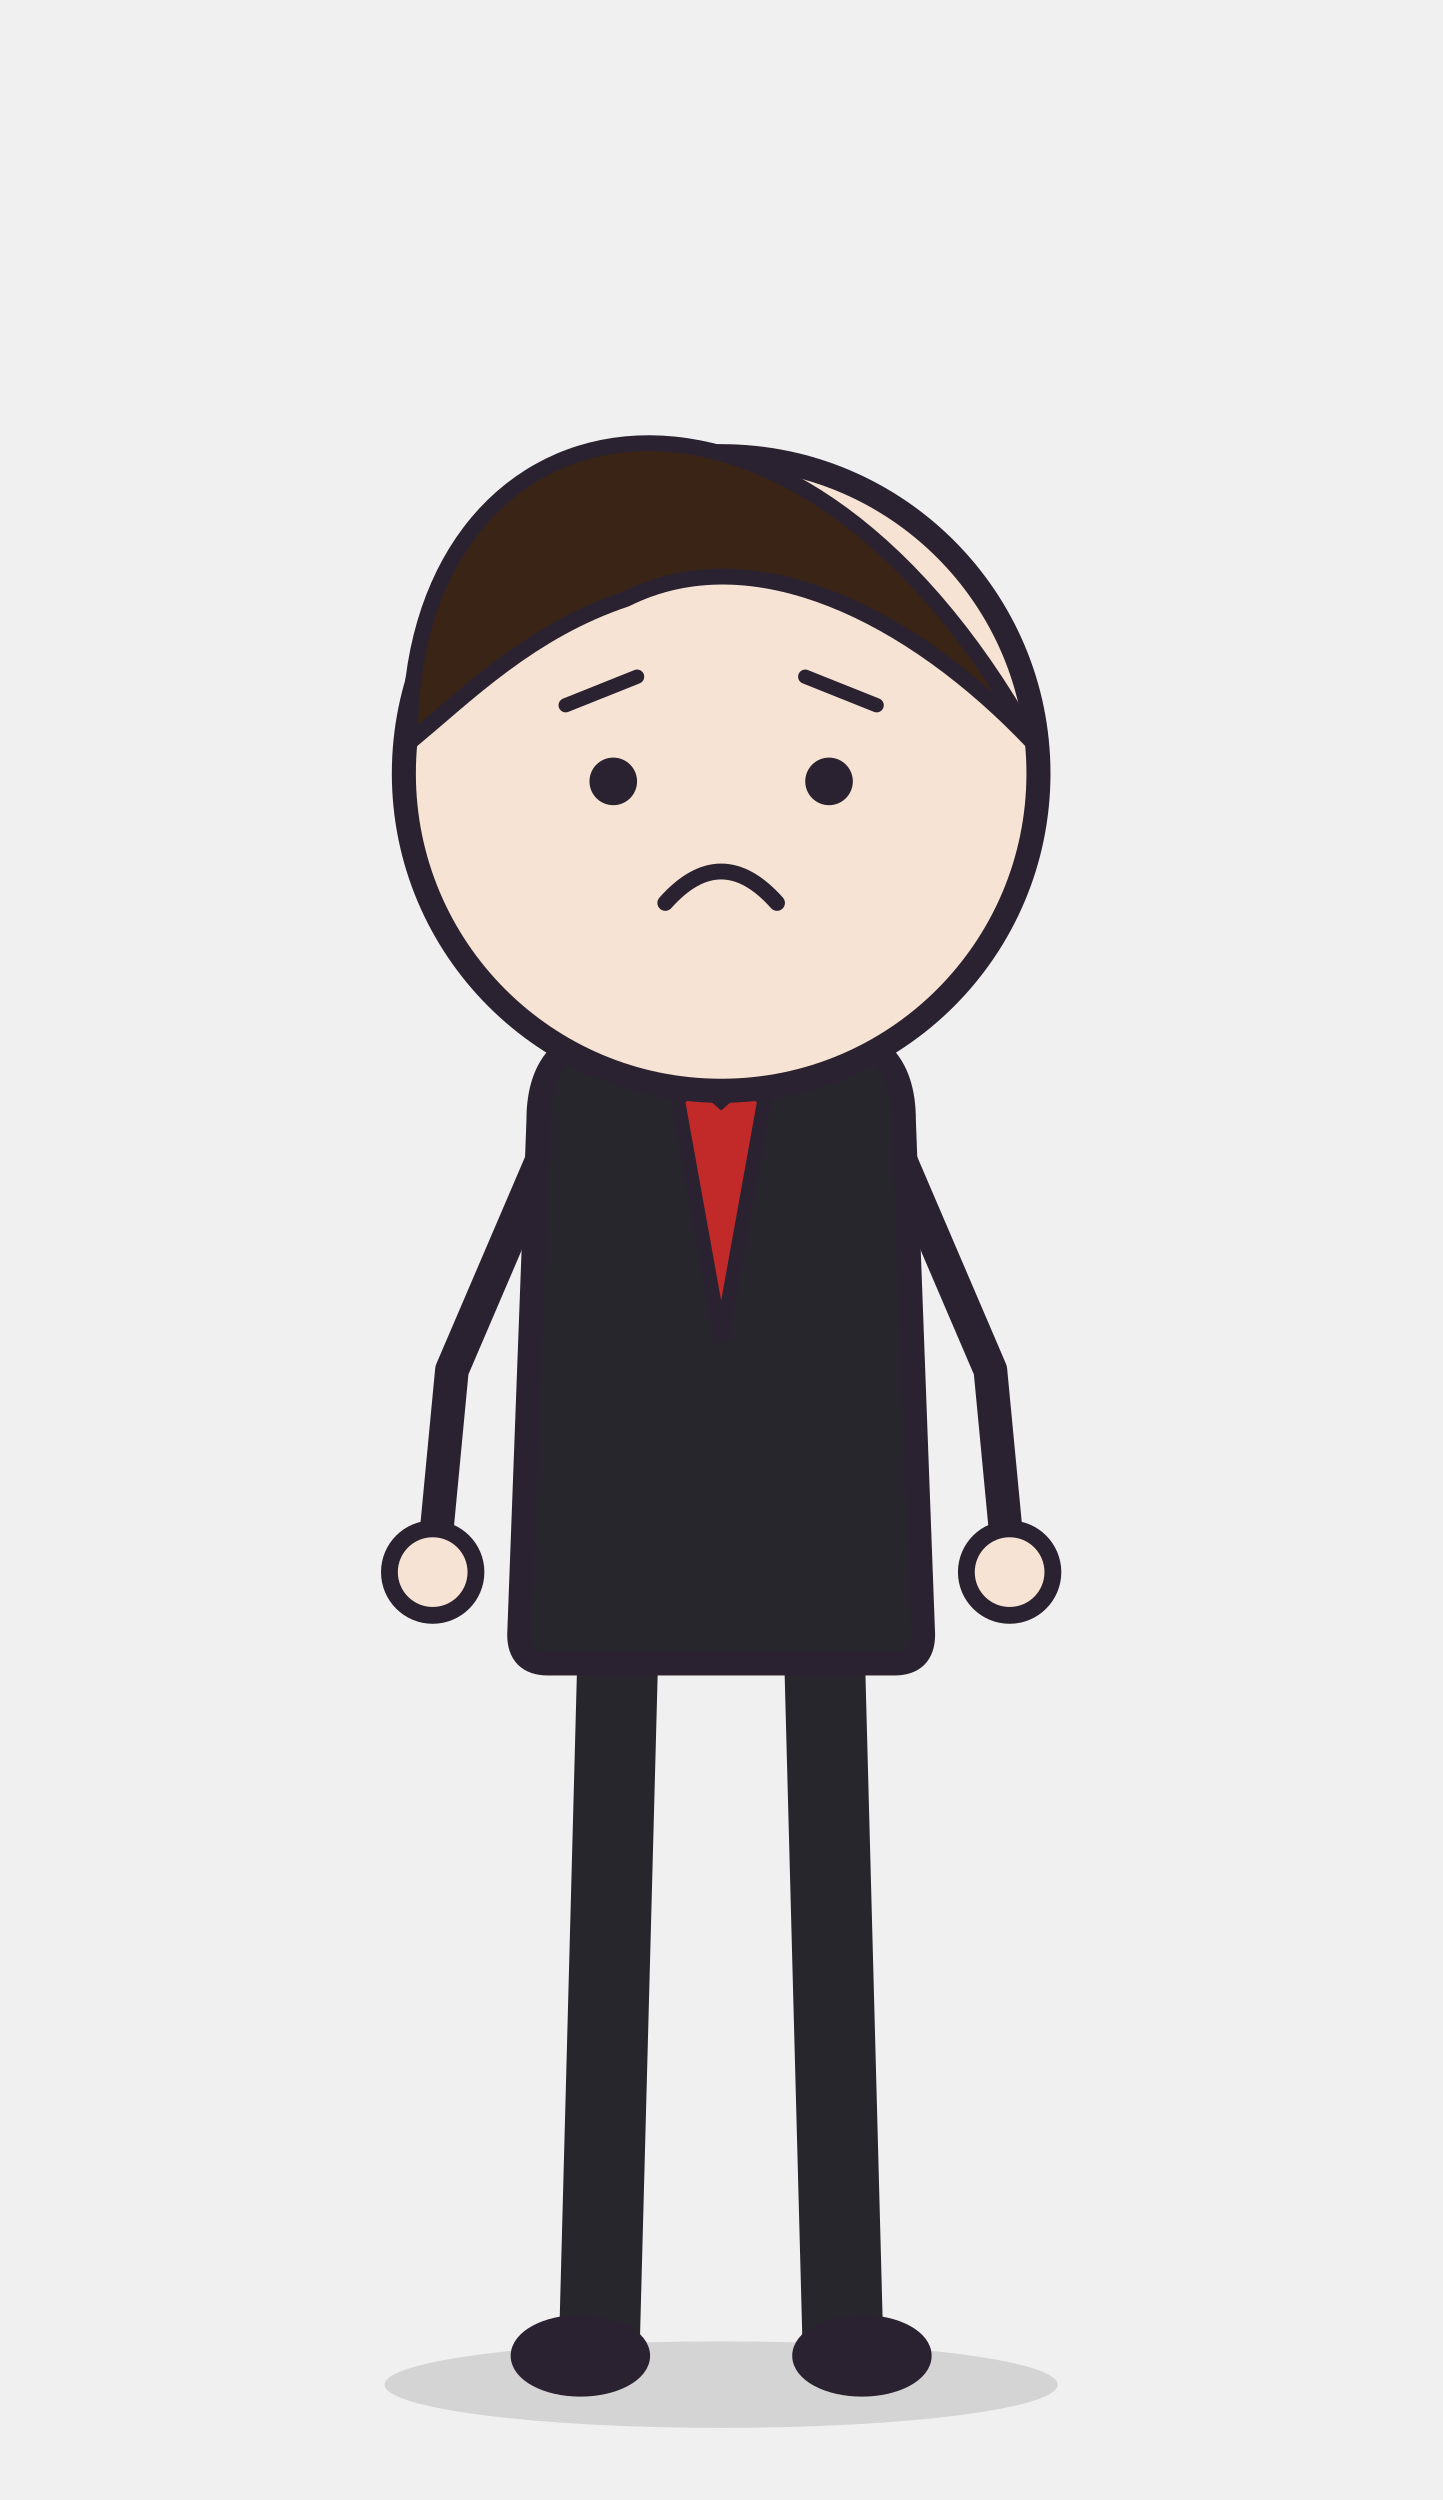
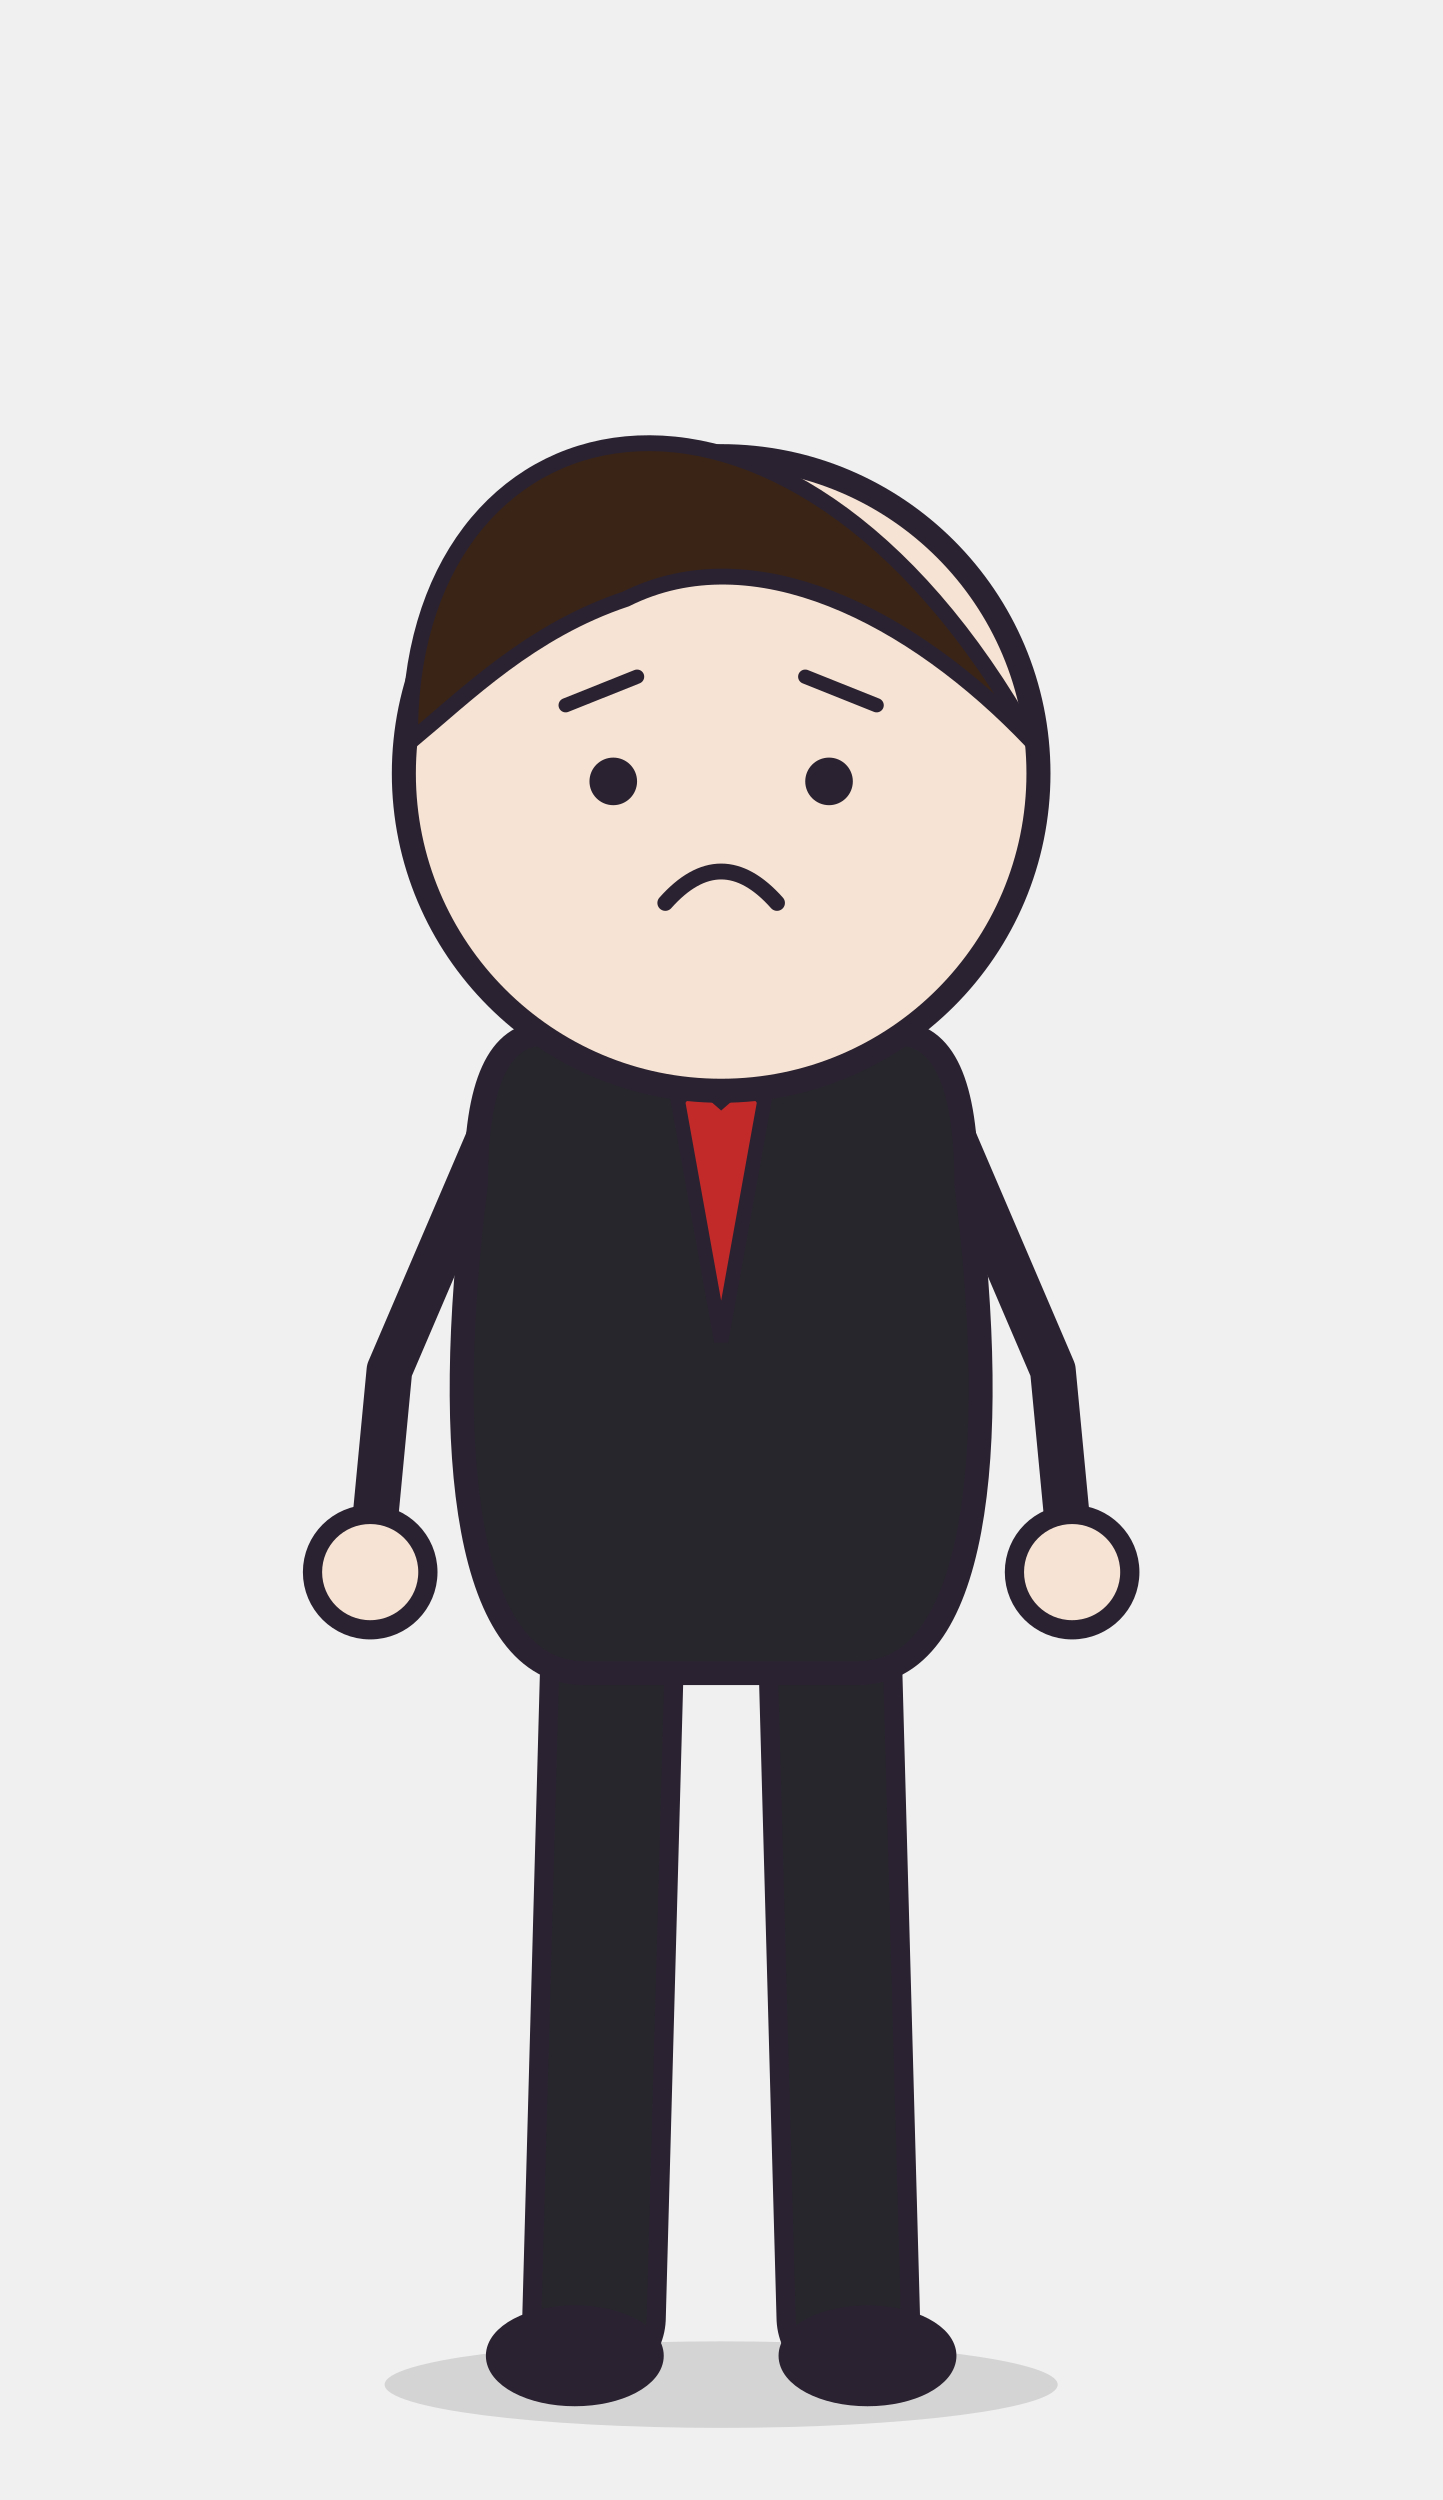
<svg xmlns="http://www.w3.org/2000/svg" viewBox="0 0 300 520" width="300" height="520">
  <ellipse cx="150" cy="496" rx="70" ry="9" fill="#000" opacity="0.12" />
-   <path d="M128.72 336 L124.72 486" stroke="#26262c" stroke-width="16.8" stroke-linecap="round" />
-   <path d="M171.28 336 L175.28 486" stroke="#26262c" stroke-width="16.8" stroke-linecap="round" />
-   <ellipse cx="120.72" cy="490" rx="13" ry="7" fill="#2a2230" stroke="#2a2230" stroke-width="3" />
-   <ellipse cx="179.28" cy="490" rx="13" ry="7" fill="#2a2230" stroke="#2a2230" stroke-width="3" />
-   <path d="M118 229 L94 285 L90 327" stroke="#2a2230" stroke-width="7" stroke-linecap="round" stroke-linejoin="round" fill="none" />
-   <path d="M182 229 L206 285 L210 327" stroke="#2a2230" stroke-width="7" stroke-linecap="round" stroke-linejoin="round" fill="none" />
-   <circle cx="90" cy="327" r="9" fill="#f6e3d3" stroke="#2a2230" stroke-width="3.5" />
-   <circle cx="210" cy="327" r="9" fill="#f6e3d3" stroke="#2a2230" stroke-width="3.5" />
-   <path d="M112 233 q0 -18 18 -18 h40 q18 0 18 18 L192 340 q0 6 -6 6 h-72 q-6 0 -6 -6 z" fill="#26262c" stroke="#2a2230" stroke-width="5" />
+   <path d="M127.56 336 L123.56 482 M172.44 336 L176.44 482" stroke="#2a2230" stroke-width="29.85" stroke-linecap="round" />
+   <path d="M127.56 336 L123.56 482 M172.44 336 L176.44 482" stroke="#26262c" stroke-width="21.85" stroke-linecap="round" />
+   <ellipse cx="119.56" cy="490" rx="17" ry="9" fill="#2a2230" stroke="#2a2230" stroke-width="3" />
+   <ellipse cx="180.44" cy="490" rx="17" ry="9" fill="#2a2230" stroke="#2a2230" stroke-width="3" />
+   <path d="M105 229 L81 285 L77 327" stroke="#2a2230" stroke-width="9.5" stroke-linecap="round" stroke-linejoin="round" fill="none" />
+   <path d="M195 229 L219 285 L223 327" stroke="#2a2230" stroke-width="9.5" stroke-linecap="round" stroke-linejoin="round" fill="none" />
+   <circle cx="77" cy="327" r="12" fill="#f6e3d3" stroke="#2a2230" stroke-width="4" />
+   <circle cx="223" cy="327" r="12" fill="#f6e3d3" stroke="#2a2230" stroke-width="4" />
+   <path d="M113.28 215 Q99 215 99 246.25 C91.86 302.5 96.96 348 121.44 348 H178.56 C203.04 348 208.14 302.5 201 246.25 Q201 215 186.72 215 z" fill="#26262c" stroke="#2a2230" stroke-width="5" />
  <path d="M150 217 l-9 12 l9 50 l9 -50 z" fill="#c22a2a" stroke="#2a2230" stroke-width="3" />
  <path d="M134 215 l16 14 l16 -14" fill="#fff" stroke="#2a2230" stroke-width="3" />
  <circle cx="150" cy="160.88" r="66" fill="#f6e3d3" stroke="#2a2230" stroke-width="5" />
  <path d="M85.32 154.28 C84 81.68, 163.2 61.88, 214.68 154.28 C189.6 127.88, 156.6 111.38, 130.2 124.58 C110.4 131.18, 97.2 144.38, 85.32 154.28 z" fill="#3a2416" stroke="#2a2230" stroke-width="3.3" />
  <circle cx="127.56" cy="162.53" r="4.95" fill="#2a2230" />
  <circle cx="172.44" cy="162.53" r="4.95" fill="#2a2230" />
  <path d="M117.66 146.69 l14.85 -5.94 M182.34 146.69 l-14.85 -5.94" stroke="#2a2230" stroke-width="2.97" stroke-linecap="round" />
  <path d="M138.384 187.808 q11.616 -13.068 23.232 0" stroke="#2a2230" stroke-width="3.3" fill="none" stroke-linecap="round" />
</svg>
